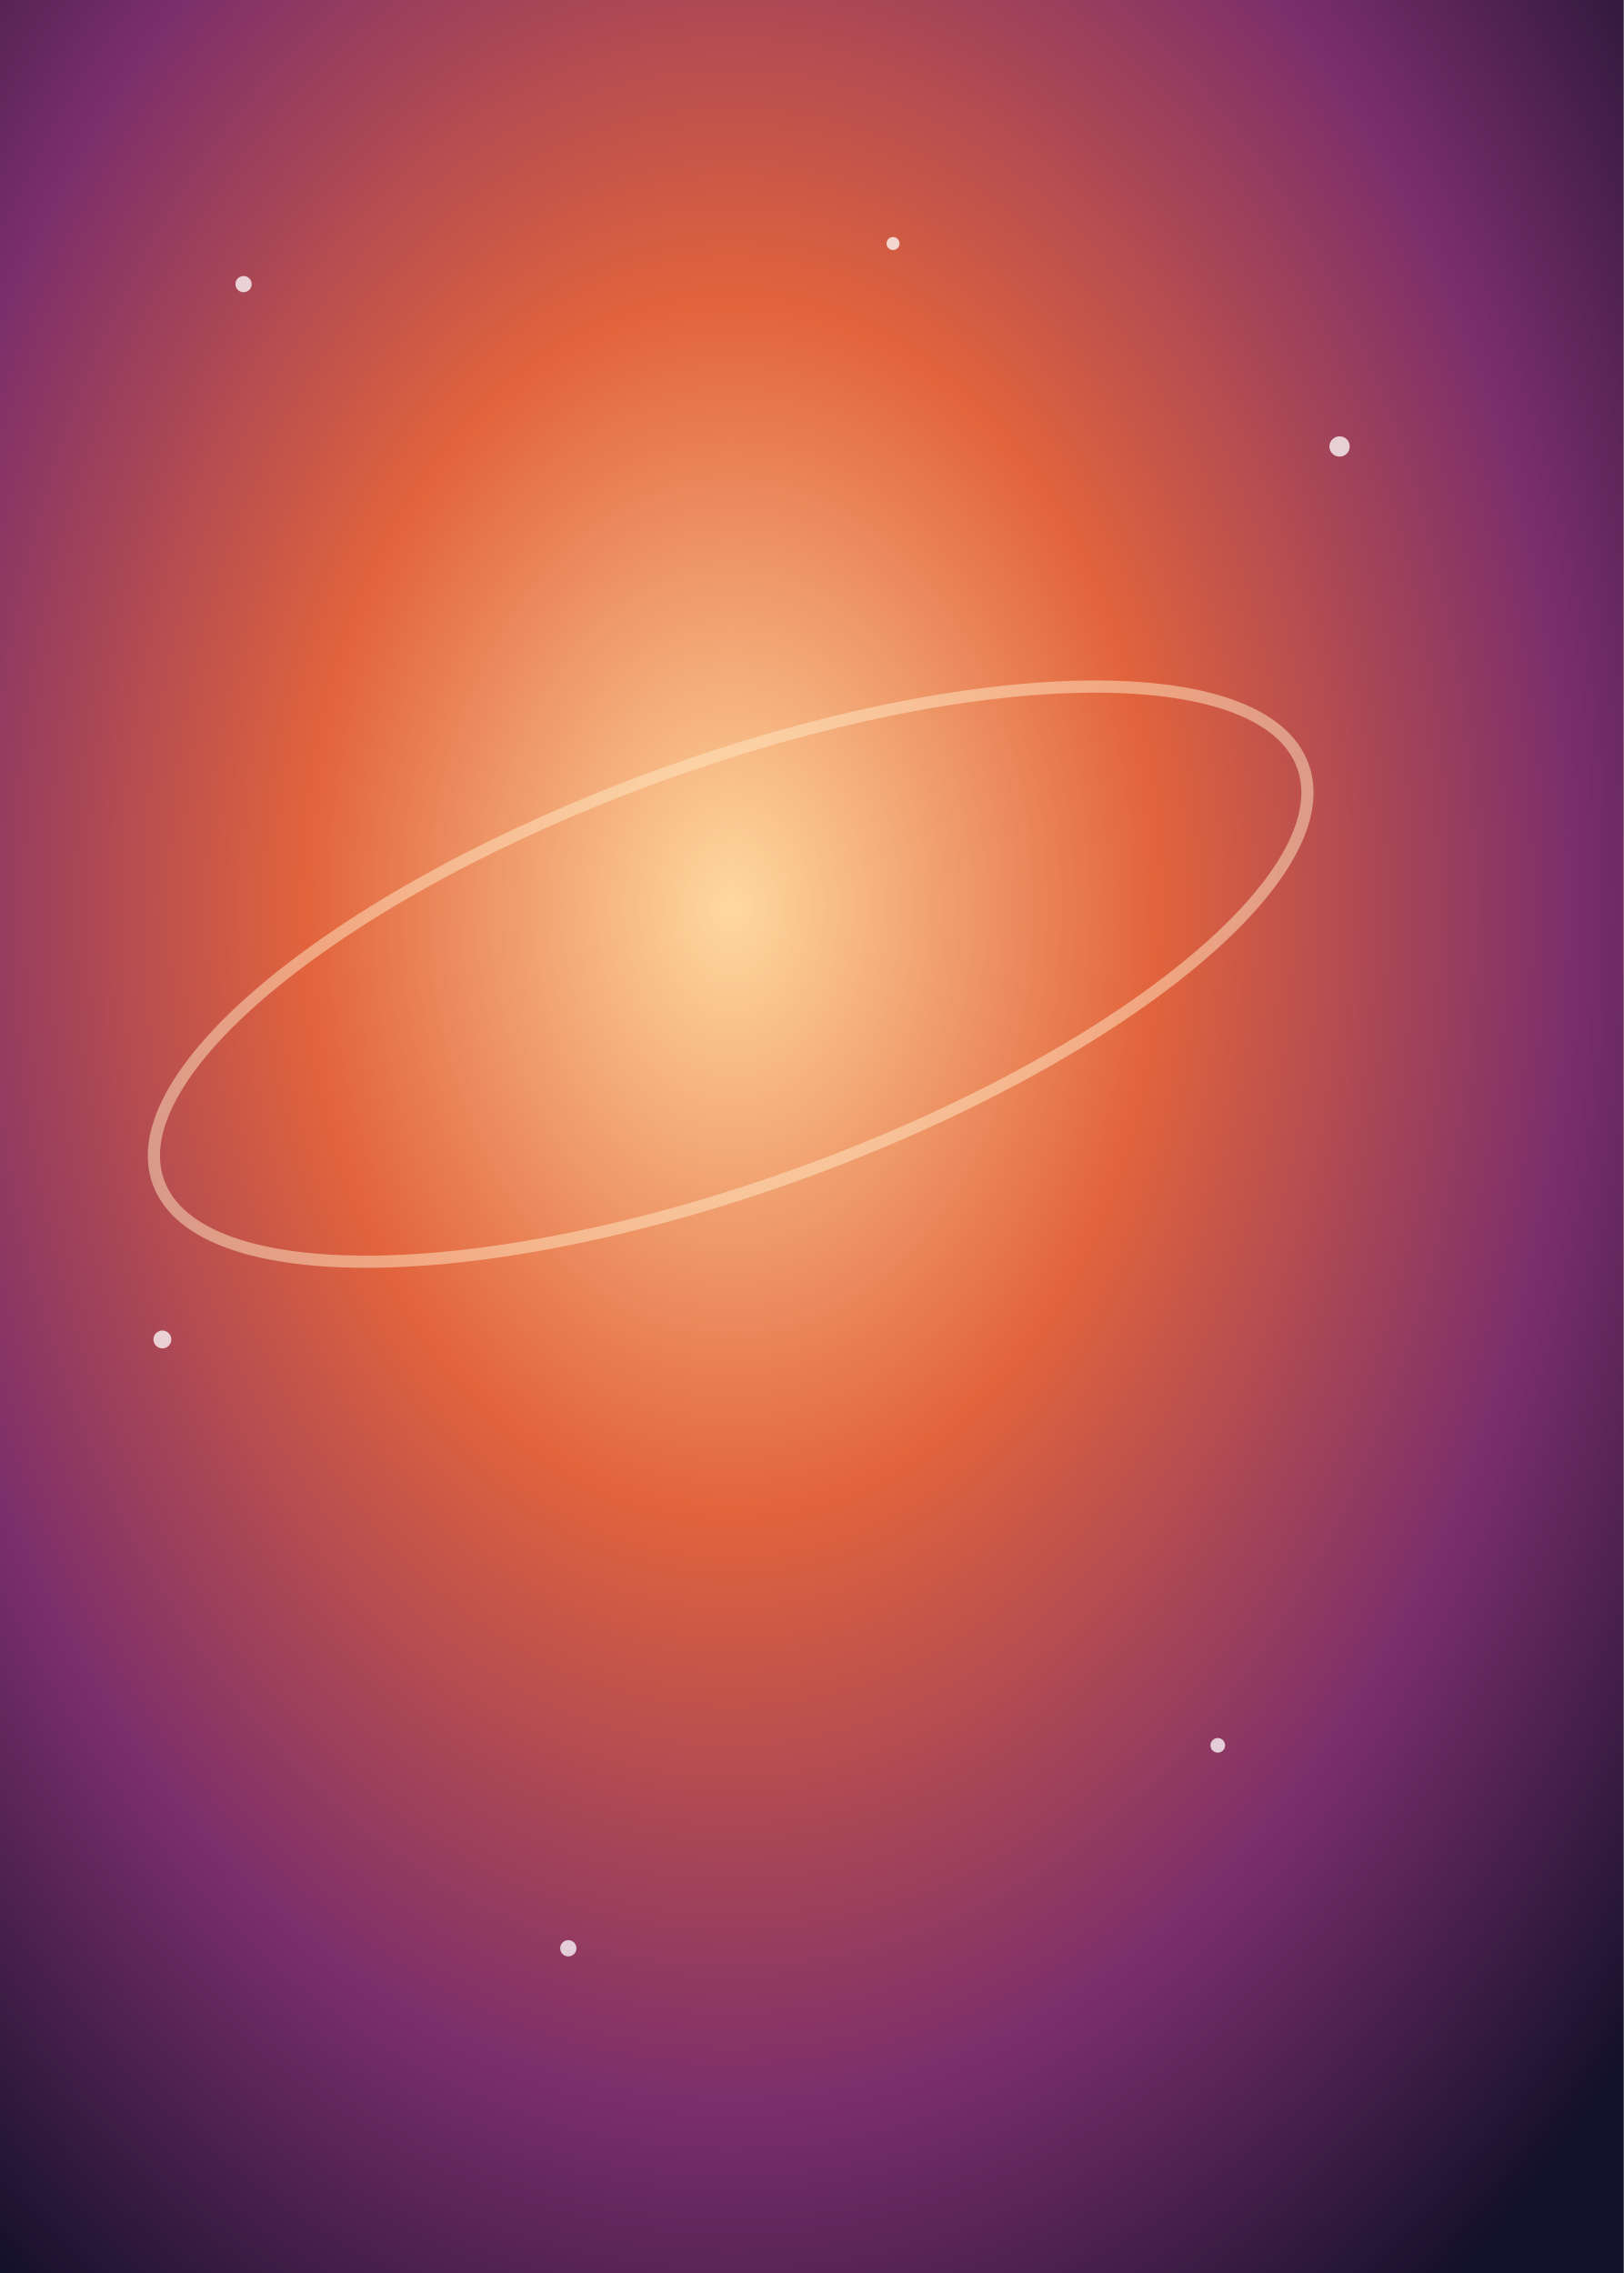
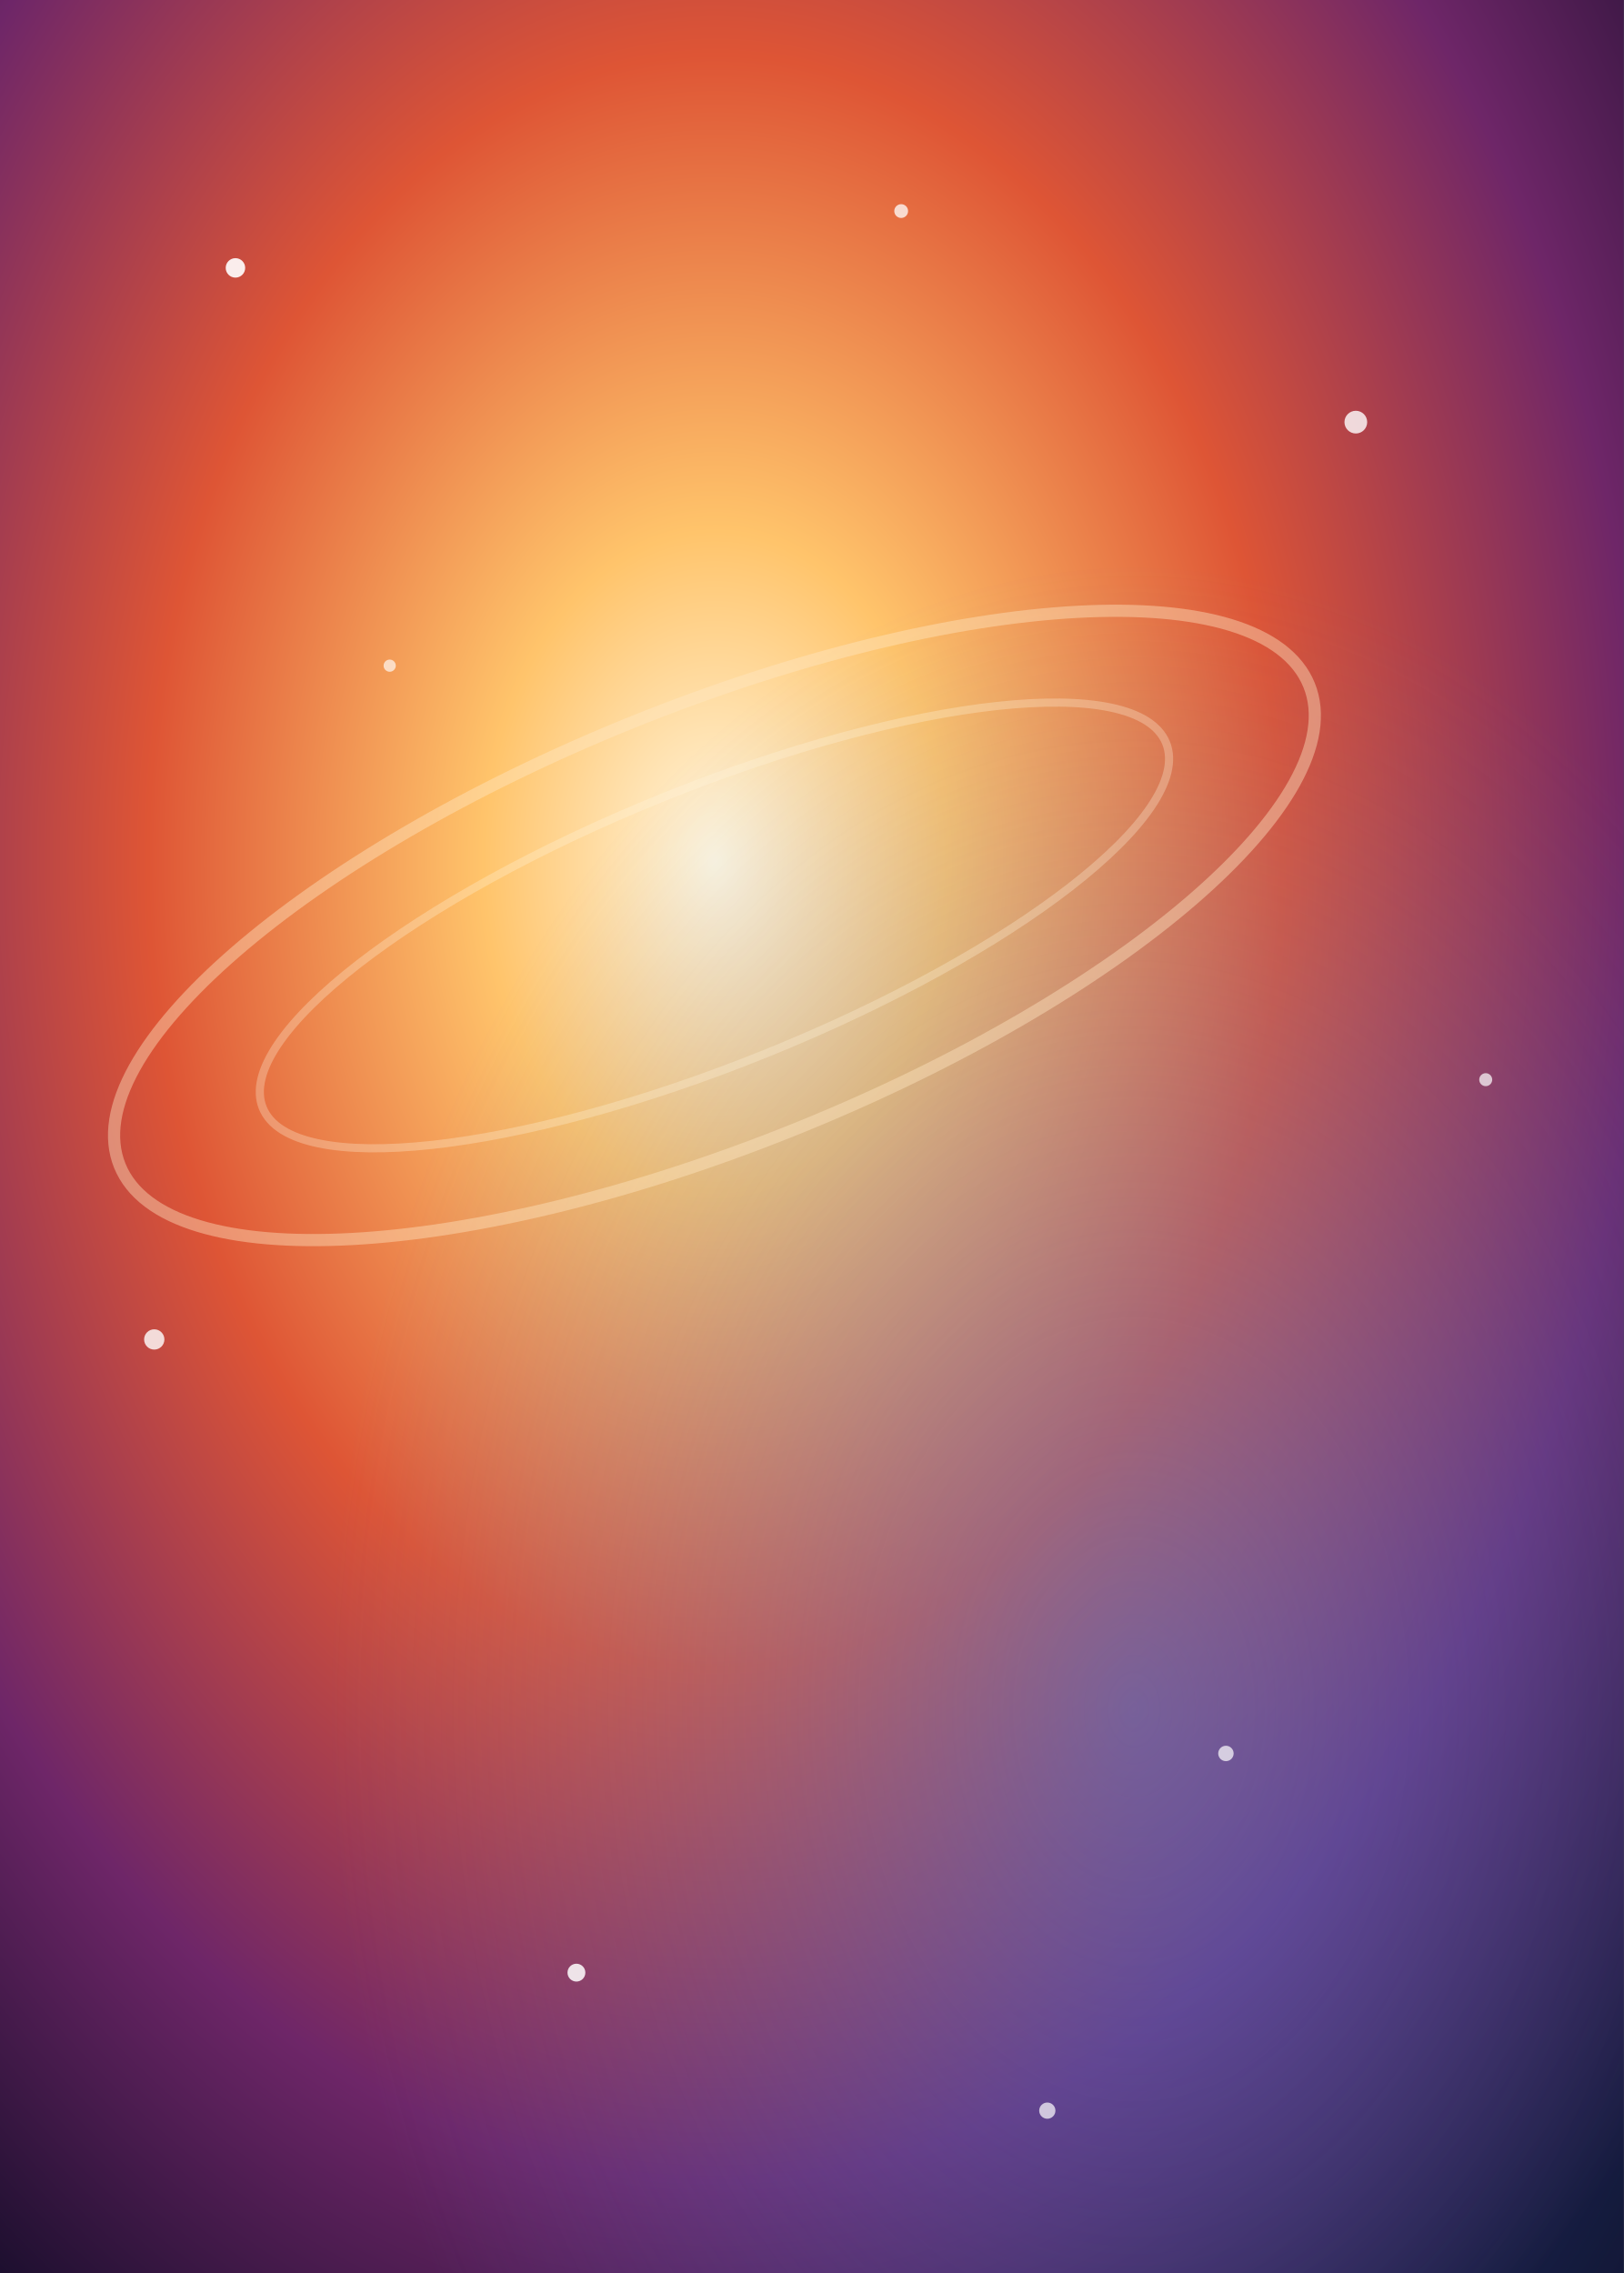
<svg xmlns="http://www.w3.org/2000/svg" viewBox="0 0 400 560" width="400" height="560">
  <defs>
-     <radialGradient id="n" cx="0.45" cy="0.4" r="0.75">
-       <stop offset="0" stop-color="#FFD9A0" />
-       <stop offset="0.35" stop-color="#E2643C" />
-       <stop offset="0.7" stop-color="#7A2E6B" />
-       <stop offset="1" stop-color="#12102A" />
+     <radialGradient id="nc" cx="0.44" cy="0.38" r="0.8">
+       <stop offset="0" stop-color="#FFF6DF" />
+       <stop offset="0.18" stop-color="#FFC46B" />
+       <stop offset="0.44" stop-color="#DE5535" />
+       <stop offset="0.72" stop-color="#6E2668" />
+       <stop offset="1" stop-color="#0B0A22" />
+     </radialGradient>
+     <radialGradient id="nd" cx="0.7" cy="0.75" r="0.5">
+       <stop offset="0" stop-color="#4C7BD9" stop-opacity="0.55" />
+       <stop offset="1" stop-color="#4C7BD9" stop-opacity="0" />
    </radialGradient>
  </defs>
-   <rect width="400" height="560" fill="url(#n)" />
-   <g fill="#FFFFFF" opacity="0.75">
-     <circle cx="60" cy="70" r="2" />
-     <circle cx="330" cy="110" r="2.5" />
-     <circle cx="140" cy="480" r="2" />
-     <circle cx="300" cy="430" r="1.8" />
-     <circle cx="220" cy="60" r="1.6" />
-     <circle cx="40" cy="330" r="2.2" />
+   <rect width="400" height="560" fill="#0B0A22" />
+   <rect width="400" height="560" fill="url(#nc)" />
+   <rect width="400" height="560" fill="url(#nd)" />
+   <ellipse cx="176" cy="228" rx="158" ry="54" fill="none" stroke="#FFE7C4" stroke-width="3" opacity="0.42" transform="rotate(-22 176 228)" />
+   <ellipse cx="176" cy="228" rx="120" ry="34" fill="none" stroke="#FFF6DF" stroke-width="2" opacity="0.3" transform="rotate(-22 176 228)" />
+   <g fill="#FFFFFF">
+     <circle cx="58" cy="66" r="2.4" opacity="0.9" />
+     <circle cx="334" cy="104" r="2.8" opacity="0.8" />
+     <circle cx="142" cy="486" r="2.2" opacity="0.85" />
+     <circle cx="302" cy="432" r="1.9" opacity="0.7" />
+     <circle cx="222" cy="52" r="1.7" opacity="0.75" />
+     <circle cx="38" cy="330" r="2.5" opacity="0.8" />
+     <circle cx="366" cy="266" r="1.6" opacity="0.7" />
+     <circle cx="96" cy="164" r="1.5" opacity="0.65" />
+     <circle cx="258" cy="520" r="2" opacity="0.7" />
  </g>
-   <ellipse cx="180" cy="240" rx="150" ry="52" fill="none" stroke="#FFE7C4" stroke-width="3" opacity="0.5" transform="rotate(-20 180 240)" />
</svg>
